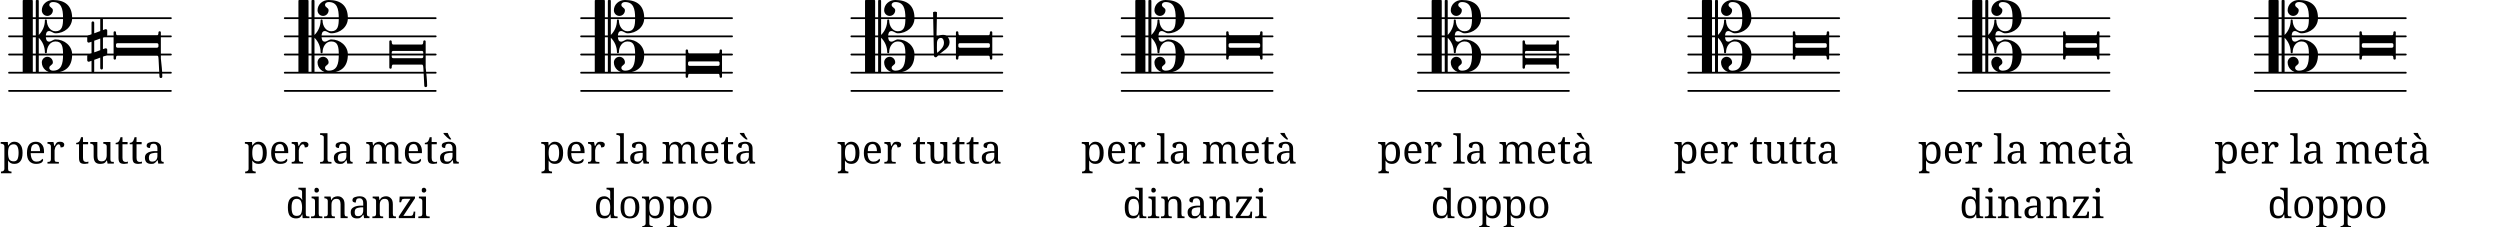
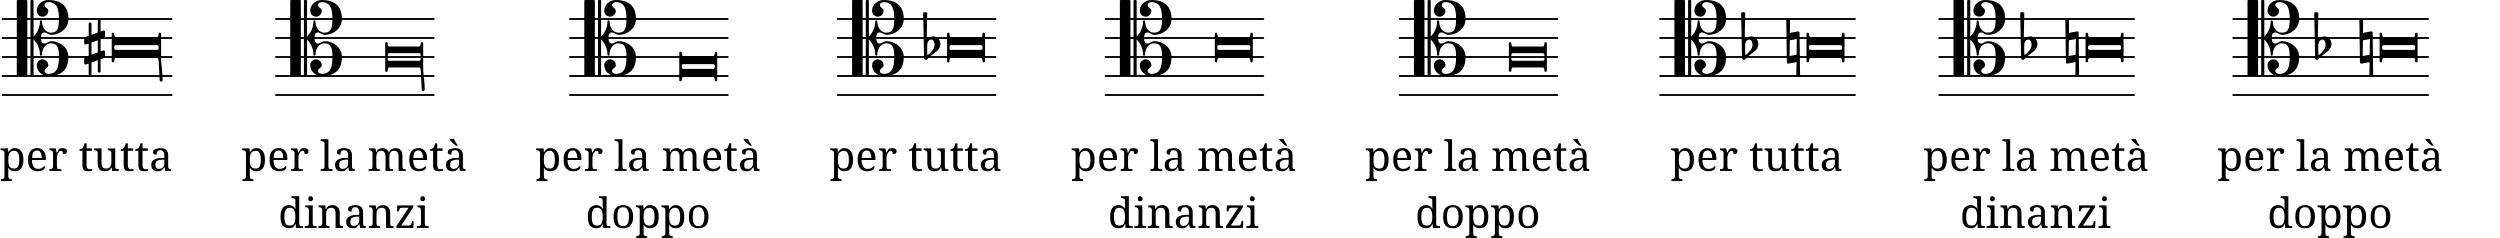
- <svg xmlns="http://www.w3.org/2000/svg" xmlns:xlink="http://www.w3.org/1999/xlink" version="1.2" width="241.64mm" height="21.89mm" viewBox="0 -0 137.508 12.458">
+ <svg xmlns="http://www.w3.org/2000/svg" xmlns:xlink="http://www.w3.org/1999/xlink" version="1.2" width="231.31mm" height="22.02mm" viewBox="0 -0 131.628 12.528">
  <style type="text/css">

tspan { white-space: pre; }

</style>
-   <g transform="translate(0.4416, 5)">
-     <line stroke-linejoin="round" stroke-linecap="round" stroke-width="0.1" stroke="currentColor" x1="0.05" y1="0" x2="8.95" y2="0" />
-   </g>
-   <g transform="translate(0.4416, 4)">
-     <line stroke-linejoin="round" stroke-linecap="round" stroke-width="0.1" stroke="currentColor" x1="0.05" y1="0" x2="8.95" y2="0" />
-   </g>
-   <g transform="translate(0.4416, 3)">
-     <line stroke-linejoin="round" stroke-linecap="round" stroke-width="0.1" stroke="currentColor" x1="0.05" y1="0" x2="8.95" y2="0" />
-   </g>
-   <g transform="translate(0.4416, 2)">
-     <line stroke-linejoin="round" stroke-linecap="round" stroke-width="0.1" stroke="currentColor" x1="0.05" y1="0" x2="8.95" y2="0" />
-   </g>
-   <g transform="translate(0.4416, 1)">
-     <line stroke-linejoin="round" stroke-linecap="round" stroke-width="0.1" stroke="currentColor" x1="0.05" y1="0" x2="8.95" y2="0" />
-   </g>
-   <g transform="translate(4.7916, 2.5)">
+   <g transform="translate(0.0831, 5)">
+     <line stroke-linejoin="round" stroke-linecap="round" stroke-width="0.1" stroke="currentColor" x1="0.05" y1="0" x2="8.95" y2="0" />
+   </g>
+   <g transform="translate(0.0831, 4)">
+     <line stroke-linejoin="round" stroke-linecap="round" stroke-width="0.1" stroke="currentColor" x1="0.05" y1="0" x2="8.95" y2="0" />
+   </g>
+   <g transform="translate(0.0831, 3)">
+     <line stroke-linejoin="round" stroke-linecap="round" stroke-width="0.1" stroke="currentColor" x1="0.05" y1="0" x2="8.95" y2="0" />
+   </g>
+   <g transform="translate(0.0831, 2)">
+     <line stroke-linejoin="round" stroke-linecap="round" stroke-width="0.1" stroke="currentColor" x1="0.05" y1="0" x2="8.95" y2="0" />
+   </g>
+   <g transform="translate(0.0831, 1)">
+     <line stroke-linejoin="round" stroke-linecap="round" stroke-width="0.1" stroke="currentColor" x1="0.05" y1="0" x2="8.95" y2="0" />
+   </g>
+   <g transform="translate(4.4331, 2.5)">
    <path transform="scale(0.004, -0.004)" d="M216 -312c0 -10 -8 -19 -18 -19s-19 9 -19 19v145l-83 -31v-158c0 -10 -9 -19 -19 -19s-18 9 -18 19v145l-32 -12c-2 -1 -5 -1 -7 -1c-11 0 -20 9 -20 20v60c0 8 5 16 13 19l46 16v160l-32 -11c-2 -1 -5 -1 -7 -1c-11 0 -20 9 -20 20v60c0 8 5 15 13 18l46 17v158 c0 10 8 19 18 19s19 -9 19 -19v-145l83 31v158c0 10 9 19 19 19s18 -9 18 -19v-145l32 12c2 1 5 1 7 1c11 0 20 -9 20 -20v-60c0 -8 -5 -16 -13 -19l-46 -16v-160l32 11c2 1 5 1 7 1c11 0 20 -9 20 -20v-60c0 -8 -5 -15 -13 -18l-46 -17v-158zM96 65v-160l83 30v160z" fill="currentColor" />
  </g>
  <a style="color:inherit;" xlink:href="textedit:///home/johannes/common-lisp/setzkasten/lilypond-export/b1-c12-m1-e.ly:36:16:17">
</a>
-   <g transform="translate(1.2416, 2)">
+   <g transform="translate(0.8831, 2)">
    <path transform="scale(0.004, -0.004)" d="M318 0c0 -33 7 -73 45 -73c29 0 57 31 88 31c123 0 229 -89 229 -208c0 -169 -93 -250 -265 -250c-83 0 -152 61 -152 142c0 42 34 77 76 77s76 -35 76 -77c0 -39 -49 -37 -49 -76c0 -23 24 -38 49 -38c116 0 140 90 140 222c0 106 -12 180 -104 180 c-72 0 -119 -71 -119 -149c0 -9 -7 -14 -14 -14s-13 5 -13 14c0 76 -31 147 -84 200v-471c0 -6 -4 -10 -10 -10h-21c-6 0 -10 4 -10 10v980c0 6 4 10 10 10h21c6 0 10 -4 10 -10v-471c53 53 84 124 84 200c0 9 6 14 13 14s14 -5 14 -14c0 -78 47 -149 119 -149 c92 0 104 74 104 180c0 132 -24 222 -140 222c-25 0 -49 -15 -49 -38c0 -39 49 -37 49 -76c0 -42 -34 -77 -76 -77s-76 35 -76 77c0 81 69 142 152 142c172 0 265 -81 265 -250c0 -119 -106 -208 -229 -208c-31 0 -59 31 -88 31c-38 0 -45 -40 -45 -73zM129 -500h-119 c-6 0 -10 4 -10 10v980c0 6 4 10 10 10h119c6 0 10 -4 10 -10v-980c0 -6 -4 -10 -10 -10z" fill="currentColor" />
  </g>
  <a style="color:inherit;" xlink:href="textedit:///home/johannes/common-lisp/setzkasten/lilypond-export/b1-c12-m1-e.ly:38:43:44">
-     <g transform="translate(6.2416, 2.5)">
+     <g transform="translate(5.8831, 2.5)">
      <path transform="scale(0.004, -0.004)" d="M53 -31h544c11 0 20 9 20 20v22c0 11 -9 20 -20 20h-544c-11 0 -20 -9 -20 -20v-22c0 -11 9 -20 20 -20zM597 -138h-544c-17 0 -20 -21 -20 -41c0 -11 -9 -16 -17 -16s-16 5 -16 16v358c0 11 8 16 16 16s17 -5 17 -16c0 -20 3 -41 20 -41h544c17 0 20 21 20 41 c0 11 9 16 17 16s16 -5 16 -16v-358c8 -83 20 -167 20 -250c0 -13 -10 -19 -20 -19c-9 0 -18 6 -19 18l-13 250l-1 1c0 20 -3 41 -20 41z" fill="currentColor" />
    </g>
  </a>
  <g transform="translate(0, 9)">
    <text font-family="serif" font-size="2.2" text-anchor="start" fill="currentColor">
      <tspan>per tutta</tspan>
    </text>
  </g>
-   <g transform="translate(15.6089, 5)">
-     <line stroke-linejoin="round" stroke-linecap="round" stroke-width="0.1" stroke="currentColor" x1="0.05" y1="0" x2="8.35" y2="0" />
-   </g>
-   <g transform="translate(15.6089, 4)">
-     <line stroke-linejoin="round" stroke-linecap="round" stroke-width="0.1" stroke="currentColor" x1="0.05" y1="0" x2="8.35" y2="0" />
-   </g>
-   <g transform="translate(15.6089, 3)">
-     <line stroke-linejoin="round" stroke-linecap="round" stroke-width="0.1" stroke="currentColor" x1="0.05" y1="0" x2="8.35" y2="0" />
-   </g>
-   <g transform="translate(15.6089, 2)">
-     <line stroke-linejoin="round" stroke-linecap="round" stroke-width="0.1" stroke="currentColor" x1="0.05" y1="0" x2="8.35" y2="0" />
-   </g>
-   <g transform="translate(15.6089, 1)">
+   <g transform="translate(14.4822, 5)">
+     <line stroke-linejoin="round" stroke-linecap="round" stroke-width="0.1" stroke="currentColor" x1="0.05" y1="0" x2="8.35" y2="0" />
+   </g>
+   <g transform="translate(14.4822, 4)">
+     <line stroke-linejoin="round" stroke-linecap="round" stroke-width="0.1" stroke="currentColor" x1="0.05" y1="0" x2="8.35" y2="0" />
+   </g>
+   <g transform="translate(14.4822, 3)">
+     <line stroke-linejoin="round" stroke-linecap="round" stroke-width="0.1" stroke="currentColor" x1="0.05" y1="0" x2="8.35" y2="0" />
+   </g>
+   <g transform="translate(14.4822, 2)">
+     <line stroke-linejoin="round" stroke-linecap="round" stroke-width="0.1" stroke="currentColor" x1="0.05" y1="0" x2="8.35" y2="0" />
+   </g>
+   <g transform="translate(14.4822, 1)">
    <line stroke-linejoin="round" stroke-linecap="round" stroke-width="0.1" stroke="currentColor" x1="0.05" y1="0" x2="8.35" y2="0" />
  </g>
  <a style="color:inherit;" xlink:href="textedit:///home/johannes/common-lisp/setzkasten/lilypond-export/b1-c12-m1-e.ly:68:16:17">
</a>
-   <g transform="translate(16.4089, 2)">
+   <g transform="translate(15.2822, 2)">
    <path transform="scale(0.004, -0.004)" d="M318 0c0 -33 7 -73 45 -73c29 0 57 31 88 31c123 0 229 -89 229 -208c0 -169 -93 -250 -265 -250c-83 0 -152 61 -152 142c0 42 34 77 76 77s76 -35 76 -77c0 -39 -49 -37 -49 -76c0 -23 24 -38 49 -38c116 0 140 90 140 222c0 106 -12 180 -104 180 c-72 0 -119 -71 -119 -149c0 -9 -7 -14 -14 -14s-13 5 -13 14c0 76 -31 147 -84 200v-471c0 -6 -4 -10 -10 -10h-21c-6 0 -10 4 -10 10v980c0 6 4 10 10 10h21c6 0 10 -4 10 -10v-471c53 53 84 124 84 200c0 9 6 14 13 14s14 -5 14 -14c0 -78 47 -149 119 -149 c92 0 104 74 104 180c0 132 -24 222 -140 222c-25 0 -49 -15 -49 -38c0 -39 49 -37 49 -76c0 -42 -34 -77 -76 -77s-76 35 -76 77c0 81 69 142 152 142c172 0 265 -81 265 -250c0 -119 -106 -208 -229 -208c-31 0 -59 31 -88 31c-38 0 -45 -40 -45 -73zM129 -500h-119 c-6 0 -10 4 -10 10v980c0 6 4 10 10 10h119c6 0 10 -4 10 -10v-980c0 -6 -4 -10 -10 -10z" fill="currentColor" />
  </g>
  <a style="color:inherit;" xlink:href="textedit:///home/johannes/common-lisp/setzkasten/lilypond-export/b1-c12-m1-e.ly:70:43:44">
-     <g transform="translate(21.4089, 3)">
+     <g transform="translate(20.2822, 3)">
      <path transform="scale(0.004, -0.004)" d="M53 -50h394c11 0 20 9 20 20v60c0 11 -9 20 -20 20h-394c-11 0 -20 -9 -20 -20v-60c0 -11 9 -20 20 -20zM447 -138h-394c-17 0 -20 -21 -20 -41c0 -11 -9 -16 -17 -16s-16 5 -16 16v358c0 11 8 16 16 16s17 -5 17 -16c0 -20 3 -41 20 -41h394c17 0 20 21 20 41 c0 11 9 16 17 16s16 -5 16 -16v-179v-179c8 -83 20 -167 20 -250c0 -13 -10 -19 -20 -19c-9 0 -18 6 -19 18l-13 250l-1 1c0 20 -3 41 -20 41z" fill="currentColor" />
    </g>
  </a>
-   <g transform="translate(13.4333, 9)">
-     <text font-family="serif" font-size="2.2" text-anchor="start" fill="currentColor">
-       <tspan>per la metà</tspan>
-     </text>
-   </g>
-   <g transform="translate(15.7038, 12)">
+   <g transform="translate(12.7163, 9)">
+     <text font-family="serif" font-size="2.2" text-anchor="start" fill="currentColor">
+       <tspan>per la metà</tspan>
+     </text>
+   </g>
+   <g transform="translate(14.6454, 12)">
    <text font-family="serif" font-size="2.2" text-anchor="start" fill="currentColor">
      <tspan>dinanzi</tspan>
    </text>
  </g>
-   <g transform="translate(31.9102, 5)">
-     <line stroke-linejoin="round" stroke-linecap="round" stroke-width="0.1" stroke="currentColor" x1="0.05" y1="0" x2="8.35" y2="0" />
-   </g>
-   <g transform="translate(31.9102, 4)">
-     <line stroke-linejoin="round" stroke-linecap="round" stroke-width="0.1" stroke="currentColor" x1="0.05" y1="0" x2="8.35" y2="0" />
-   </g>
-   <g transform="translate(31.9102, 3)">
-     <line stroke-linejoin="round" stroke-linecap="round" stroke-width="0.1" stroke="currentColor" x1="0.05" y1="0" x2="8.35" y2="0" />
-   </g>
-   <g transform="translate(31.9102, 2)">
-     <line stroke-linejoin="round" stroke-linecap="round" stroke-width="0.1" stroke="currentColor" x1="0.05" y1="0" x2="8.35" y2="0" />
-   </g>
-   <g transform="translate(31.9102, 1)">
+   <g transform="translate(29.9641, 5)">
+     <line stroke-linejoin="round" stroke-linecap="round" stroke-width="0.1" stroke="currentColor" x1="0.05" y1="0" x2="8.35" y2="0" />
+   </g>
+   <g transform="translate(29.9641, 4)">
+     <line stroke-linejoin="round" stroke-linecap="round" stroke-width="0.1" stroke="currentColor" x1="0.05" y1="0" x2="8.35" y2="0" />
+   </g>
+   <g transform="translate(29.9641, 3)">
+     <line stroke-linejoin="round" stroke-linecap="round" stroke-width="0.1" stroke="currentColor" x1="0.05" y1="0" x2="8.35" y2="0" />
+   </g>
+   <g transform="translate(29.9641, 2)">
+     <line stroke-linejoin="round" stroke-linecap="round" stroke-width="0.1" stroke="currentColor" x1="0.05" y1="0" x2="8.35" y2="0" />
+   </g>
+   <g transform="translate(29.9641, 1)">
    <line stroke-linejoin="round" stroke-linecap="round" stroke-width="0.1" stroke="currentColor" x1="0.05" y1="0" x2="8.35" y2="0" />
  </g>
  <a style="color:inherit;" xlink:href="textedit:///home/johannes/common-lisp/setzkasten/lilypond-export/b1-c12-m1-e.ly:103:16:17">
</a>
-   <g transform="translate(32.7102, 2)">
+   <g transform="translate(30.7641, 2)">
    <path transform="scale(0.004, -0.004)" d="M318 0c0 -33 7 -73 45 -73c29 0 57 31 88 31c123 0 229 -89 229 -208c0 -169 -93 -250 -265 -250c-83 0 -152 61 -152 142c0 42 34 77 76 77s76 -35 76 -77c0 -39 -49 -37 -49 -76c0 -23 24 -38 49 -38c116 0 140 90 140 222c0 106 -12 180 -104 180 c-72 0 -119 -71 -119 -149c0 -9 -7 -14 -14 -14s-13 5 -13 14c0 76 -31 147 -84 200v-471c0 -6 -4 -10 -10 -10h-21c-6 0 -10 4 -10 10v980c0 6 4 10 10 10h21c6 0 10 -4 10 -10v-471c53 53 84 124 84 200c0 9 6 14 13 14s14 -5 14 -14c0 -78 47 -149 119 -149 c92 0 104 74 104 180c0 132 -24 222 -140 222c-25 0 -49 -15 -49 -38c0 -39 49 -37 49 -76c0 -42 -34 -77 -76 -77s-76 35 -76 77c0 81 69 142 152 142c172 0 265 -81 265 -250c0 -119 -106 -208 -229 -208c-31 0 -59 31 -88 31c-38 0 -45 -40 -45 -73zM129 -500h-119 c-6 0 -10 4 -10 10v980c0 6 4 10 10 10h119c6 0 10 -4 10 -10v-980c0 -6 -4 -10 -10 -10z" fill="currentColor" />
  </g>
  <a style="color:inherit;" xlink:href="textedit:///home/johannes/common-lisp/setzkasten/lilypond-export/b1-c12-m1-e.ly:105:43:44">
-     <g transform="translate(37.7102, 3.5)">
-       <path transform="scale(0.004, -0.004)" d="M53 -31h394c11 0 20 9 20 20v22c0 11 -9 20 -20 20h-394c-11 0 -20 -9 -20 -20v-22c0 -11 9 -20 20 -20zM447 -138h-394c-17 0 -20 -21 -20 -41c0 -11 -9 -16 -17 -16s-16 5 -16 16v358c0 11 8 16 16 16s17 -5 17 -16c0 -20 3 -41 20 -41h394c17 0 20 21 20 41 c0 11 9 16 17 16s16 -5 16 -16v-358c0 -11 -8 -16 -16 -16s-17 5 -17 16c0 20 -3 41 -20 41z" fill="currentColor" />
-     </g>
-   </a>
-   <g transform="translate(29.7346, 9)">
-     <text font-family="serif" font-size="2.2" text-anchor="start" fill="currentColor">
-       <tspan>per la metà</tspan>
-     </text>
-   </g>
-   <g transform="translate(32.6538, 12)">
+     <g transform="translate(35.7641, 3.5)">
+       <path transform="scale(0.004, -0.004)" d="M53 -31h394c11 0 20 9 20 20v22c0 11 -9 20 -20 20h-394c-11 0 -20 -9 -20 -20v-22c0 -11 9 -20 20 -20zM447 -138h-394c-17 0 -20 -21 -20 -41c0 -11 -9 -16 -17 -16s-16 5 -16 16v358c0 11 8 16 16 16s17 -5 17 -16c0 -20 3 -41 20 -41h394c17 0 20 21 20 41 c0 11 9 16 17 16s16 -5 16 -16v-358c0 -11 -8 -16 -16 -16s-17 5 -17 16c0 20 -3 41 -20 41z" fill="currentColor" />
+     </g>
+   </a>
+   <g transform="translate(28.1981, 9)">
+     <text font-family="serif" font-size="2.2" text-anchor="start" fill="currentColor">
+       <tspan>per la metà</tspan>
+     </text>
+   </g>
+   <g transform="translate(30.8272, 12)">
    <text font-family="serif" font-size="2.2" text-anchor="start" fill="currentColor">
      <tspan>doppo</tspan>
    </text>
  </g>
-   <g transform="translate(46.7775, 5)">
-     <line stroke-linejoin="round" stroke-linecap="round" stroke-width="0.1" stroke="currentColor" x1="0.05" y1="0" x2="8.35" y2="0" />
-   </g>
-   <g transform="translate(46.7775, 4)">
-     <line stroke-linejoin="round" stroke-linecap="round" stroke-width="0.1" stroke="currentColor" x1="0.05" y1="0" x2="8.35" y2="0" />
-   </g>
-   <g transform="translate(46.7775, 3)">
-     <line stroke-linejoin="round" stroke-linecap="round" stroke-width="0.1" stroke="currentColor" x1="0.05" y1="0" x2="8.35" y2="0" />
-   </g>
-   <g transform="translate(46.7775, 2)">
-     <line stroke-linejoin="round" stroke-linecap="round" stroke-width="0.1" stroke="currentColor" x1="0.05" y1="0" x2="8.35" y2="0" />
-   </g>
-   <g transform="translate(46.7775, 1)">
-     <line stroke-linejoin="round" stroke-linecap="round" stroke-width="0.1" stroke="currentColor" x1="0.05" y1="0" x2="8.35" y2="0" />
-   </g>
-   <g transform="translate(51.4275, 2.5)">
+   <g transform="translate(44.0631, 5)">
+     <line stroke-linejoin="round" stroke-linecap="round" stroke-width="0.1" stroke="currentColor" x1="0.05" y1="0" x2="8.35" y2="0" />
+   </g>
+   <g transform="translate(44.0631, 4)">
+     <line stroke-linejoin="round" stroke-linecap="round" stroke-width="0.1" stroke="currentColor" x1="0.05" y1="0" x2="8.35" y2="0" />
+   </g>
+   <g transform="translate(44.0631, 3)">
+     <line stroke-linejoin="round" stroke-linecap="round" stroke-width="0.1" stroke="currentColor" x1="0.05" y1="0" x2="8.35" y2="0" />
+   </g>
+   <g transform="translate(44.0631, 2)">
+     <line stroke-linejoin="round" stroke-linecap="round" stroke-width="0.1" stroke="currentColor" x1="0.05" y1="0" x2="8.35" y2="0" />
+   </g>
+   <g transform="translate(44.0631, 1)">
+     <line stroke-linejoin="round" stroke-linecap="round" stroke-width="0.1" stroke="currentColor" x1="0.05" y1="0" x2="8.35" y2="0" />
+   </g>
+   <g transform="translate(48.7131, 2.5)">
    <path transform="scale(0.004, -0.004)" d="M27 41l-1 -66v-11c0 -22 1 -44 4 -66c45 38 93 80 93 139c0 33 -14 67 -43 67c-31 0 -52 -30 -53 -63zM-15 -138l-12 595c8 5 18 8 27 8s19 -3 27 -8l-7 -345c25 21 58 34 91 34c52 0 89 -48 89 -102c0 -80 -86 -117 -147 -169c-15 -13 -24 -38 -45 -38 c-13 0 -23 11 -23 25z" fill="currentColor" />
  </g>
  <a style="color:inherit;" xlink:href="textedit:///home/johannes/common-lisp/setzkasten/lilypond-export/b1-c12-m1-e.ly:138:16:17">
</a>
-   <g transform="translate(47.5775, 2)">
+   <g transform="translate(44.8631, 2)">
    <path transform="scale(0.004, -0.004)" d="M318 0c0 -33 7 -73 45 -73c29 0 57 31 88 31c123 0 229 -89 229 -208c0 -169 -93 -250 -265 -250c-83 0 -152 61 -152 142c0 42 34 77 76 77s76 -35 76 -77c0 -39 -49 -37 -49 -76c0 -23 24 -38 49 -38c116 0 140 90 140 222c0 106 -12 180 -104 180 c-72 0 -119 -71 -119 -149c0 -9 -7 -14 -14 -14s-13 5 -13 14c0 76 -31 147 -84 200v-471c0 -6 -4 -10 -10 -10h-21c-6 0 -10 4 -10 10v980c0 6 4 10 10 10h21c6 0 10 -4 10 -10v-471c53 53 84 124 84 200c0 9 6 14 13 14s14 -5 14 -14c0 -78 47 -149 119 -149 c92 0 104 74 104 180c0 132 -24 222 -140 222c-25 0 -49 -15 -49 -38c0 -39 49 -37 49 -76c0 -42 -34 -77 -76 -77s-76 35 -76 77c0 81 69 142 152 142c172 0 265 -81 265 -250c0 -119 -106 -208 -229 -208c-31 0 -59 31 -88 31c-38 0 -45 -40 -45 -73zM129 -500h-119 c-6 0 -10 4 -10 10v980c0 6 4 10 10 10h119c6 0 10 -4 10 -10v-980c0 -6 -4 -10 -10 -10z" fill="currentColor" />
  </g>
  <a style="color:inherit;" xlink:href="textedit:///home/johannes/common-lisp/setzkasten/lilypond-export/b1-c12-m1-e.ly:140:43:44">
-     <g transform="translate(52.5775, 2.5)">
-       <path transform="scale(0.004, -0.004)" d="M53 -31h394c11 0 20 9 20 20v22c0 11 -9 20 -20 20h-394c-11 0 -20 -9 -20 -20v-22c0 -11 9 -20 20 -20zM447 -138h-394c-17 0 -20 -21 -20 -41c0 -11 -9 -16 -17 -16s-16 5 -16 16v358c0 11 8 16 16 16s17 -5 17 -16c0 -20 3 -41 20 -41h394c17 0 20 21 20 41 c0 11 9 16 17 16s16 -5 16 -16v-358c0 -11 -8 -16 -16 -16s-17 5 -17 16c0 20 -3 41 -20 41z" fill="currentColor" />
-     </g>
-   </a>
-   <g transform="translate(46.0359, 9)">
+     <g transform="translate(49.8631, 2.5)">
+       <path transform="scale(0.004, -0.004)" d="M53 -31h394c11 0 20 9 20 20v22c0 11 -9 20 -20 20h-394c-11 0 -20 -9 -20 -20v-22c0 -11 9 -20 20 -20zM447 -138h-394c-17 0 -20 -21 -20 -41c0 -11 -9 -16 -17 -16s-16 5 -16 16v358c0 11 8 16 16 16s17 -5 17 -16c0 -20 3 -41 20 -41h394c17 0 20 21 20 41 c0 11 9 16 17 16s16 -5 16 -16v-358c0 -11 -8 -16 -16 -16s-17 5 -17 16c0 20 -3 41 -20 41z" fill="currentColor" />
+     </g>
+   </a>
+   <g transform="translate(43.68, 9)">
    <text font-family="serif" font-size="2.2" text-anchor="start" fill="currentColor">
      <tspan>per tutta</tspan>
    </text>
  </g>
-   <g transform="translate(61.6448, 5)">
-     <line stroke-linejoin="round" stroke-linecap="round" stroke-width="0.1" stroke="currentColor" x1="0.05" y1="0" x2="8.35" y2="0" />
-   </g>
-   <g transform="translate(61.6448, 4)">
-     <line stroke-linejoin="round" stroke-linecap="round" stroke-width="0.1" stroke="currentColor" x1="0.05" y1="0" x2="8.35" y2="0" />
-   </g>
-   <g transform="translate(61.6448, 3)">
-     <line stroke-linejoin="round" stroke-linecap="round" stroke-width="0.1" stroke="currentColor" x1="0.05" y1="0" x2="8.35" y2="0" />
-   </g>
-   <g transform="translate(61.6448, 2)">
-     <line stroke-linejoin="round" stroke-linecap="round" stroke-width="0.1" stroke="currentColor" x1="0.05" y1="0" x2="8.35" y2="0" />
-   </g>
-   <g transform="translate(61.6448, 1)">
+   <g transform="translate(58.1622, 5)">
+     <line stroke-linejoin="round" stroke-linecap="round" stroke-width="0.1" stroke="currentColor" x1="0.05" y1="0" x2="8.35" y2="0" />
+   </g>
+   <g transform="translate(58.1622, 4)">
+     <line stroke-linejoin="round" stroke-linecap="round" stroke-width="0.1" stroke="currentColor" x1="0.05" y1="0" x2="8.35" y2="0" />
+   </g>
+   <g transform="translate(58.1622, 3)">
+     <line stroke-linejoin="round" stroke-linecap="round" stroke-width="0.1" stroke="currentColor" x1="0.05" y1="0" x2="8.35" y2="0" />
+   </g>
+   <g transform="translate(58.1622, 2)">
+     <line stroke-linejoin="round" stroke-linecap="round" stroke-width="0.1" stroke="currentColor" x1="0.05" y1="0" x2="8.35" y2="0" />
+   </g>
+   <g transform="translate(58.1622, 1)">
    <line stroke-linejoin="round" stroke-linecap="round" stroke-width="0.1" stroke="currentColor" x1="0.05" y1="0" x2="8.35" y2="0" />
  </g>
  <a style="color:inherit;" xlink:href="textedit:///home/johannes/common-lisp/setzkasten/lilypond-export/b1-c12-m1-e.ly:170:16:17">
</a>
-   <g transform="translate(62.4448, 2)">
+   <g transform="translate(58.9622, 2)">
    <path transform="scale(0.004, -0.004)" d="M318 0c0 -33 7 -73 45 -73c29 0 57 31 88 31c123 0 229 -89 229 -208c0 -169 -93 -250 -265 -250c-83 0 -152 61 -152 142c0 42 34 77 76 77s76 -35 76 -77c0 -39 -49 -37 -49 -76c0 -23 24 -38 49 -38c116 0 140 90 140 222c0 106 -12 180 -104 180 c-72 0 -119 -71 -119 -149c0 -9 -7 -14 -14 -14s-13 5 -13 14c0 76 -31 147 -84 200v-471c0 -6 -4 -10 -10 -10h-21c-6 0 -10 4 -10 10v980c0 6 4 10 10 10h21c6 0 10 -4 10 -10v-471c53 53 84 124 84 200c0 9 6 14 13 14s14 -5 14 -14c0 -78 47 -149 119 -149 c92 0 104 74 104 180c0 132 -24 222 -140 222c-25 0 -49 -15 -49 -38c0 -39 49 -37 49 -76c0 -42 -34 -77 -76 -77s-76 35 -76 77c0 81 69 142 152 142c172 0 265 -81 265 -250c0 -119 -106 -208 -229 -208c-31 0 -59 31 -88 31c-38 0 -45 -40 -45 -73zM129 -500h-119 c-6 0 -10 4 -10 10v980c0 6 4 10 10 10h119c6 0 10 -4 10 -10v-980c0 -6 -4 -10 -10 -10z" fill="currentColor" />
  </g>
  <a style="color:inherit;" xlink:href="textedit:///home/johannes/common-lisp/setzkasten/lilypond-export/b1-c12-m1-e.ly:172:43:44">
-     <g transform="translate(67.4448, 2.5)">
-       <path transform="scale(0.004, -0.004)" d="M53 -31h394c11 0 20 9 20 20v22c0 11 -9 20 -20 20h-394c-11 0 -20 -9 -20 -20v-22c0 -11 9 -20 20 -20zM447 -138h-394c-17 0 -20 -21 -20 -41c0 -11 -9 -16 -17 -16s-16 5 -16 16v358c0 11 8 16 16 16s17 -5 17 -16c0 -20 3 -41 20 -41h394c17 0 20 21 20 41 c0 11 9 16 17 16s16 -5 16 -16v-358c0 -11 -8 -16 -16 -16s-17 5 -17 16c0 20 -3 41 -20 41z" fill="currentColor" />
-     </g>
-   </a>
-   <g transform="translate(59.4692, 9)">
-     <text font-family="serif" font-size="2.2" text-anchor="start" fill="currentColor">
-       <tspan>per la metà</tspan>
-     </text>
-   </g>
-   <g transform="translate(61.7397, 12)">
+     <g transform="translate(63.9622, 2.5)">
+       <path transform="scale(0.004, -0.004)" d="M53 -31h394c11 0 20 9 20 20v22c0 11 -9 20 -20 20h-394c-11 0 -20 -9 -20 -20v-22c0 -11 9 -20 20 -20zM447 -138h-394c-17 0 -20 -21 -20 -41c0 -11 -9 -16 -17 -16s-16 5 -16 16v358c0 11 8 16 16 16s17 -5 17 -16c0 -20 3 -41 20 -41h394c17 0 20 21 20 41 c0 11 9 16 17 16s16 -5 16 -16v-358c0 -11 -8 -16 -16 -16s-17 5 -17 16c0 20 -3 41 -20 41z" fill="currentColor" />
+     </g>
+   </a>
+   <g transform="translate(56.3963, 9)">
+     <text font-family="serif" font-size="2.2" text-anchor="start" fill="currentColor">
+       <tspan>per la metà</tspan>
+     </text>
+   </g>
+   <g transform="translate(58.3254, 12)">
    <text font-family="serif" font-size="2.2" text-anchor="start" fill="currentColor">
      <tspan>dinanzi</tspan>
    </text>
  </g>
-   <g transform="translate(77.9461, 5)">
-     <line stroke-linejoin="round" stroke-linecap="round" stroke-width="0.1" stroke="currentColor" x1="0.05" y1="0" x2="8.35" y2="0" />
-   </g>
-   <g transform="translate(77.9461, 4)">
-     <line stroke-linejoin="round" stroke-linecap="round" stroke-width="0.1" stroke="currentColor" x1="0.05" y1="0" x2="8.35" y2="0" />
-   </g>
-   <g transform="translate(77.9461, 3)">
-     <line stroke-linejoin="round" stroke-linecap="round" stroke-width="0.1" stroke="currentColor" x1="0.05" y1="0" x2="8.35" y2="0" />
-   </g>
-   <g transform="translate(77.9461, 2)">
-     <line stroke-linejoin="round" stroke-linecap="round" stroke-width="0.1" stroke="currentColor" x1="0.05" y1="0" x2="8.35" y2="0" />
-   </g>
-   <g transform="translate(77.9461, 1)">
+   <g transform="translate(73.6441, 5)">
+     <line stroke-linejoin="round" stroke-linecap="round" stroke-width="0.1" stroke="currentColor" x1="0.05" y1="0" x2="8.35" y2="0" />
+   </g>
+   <g transform="translate(73.6441, 4)">
+     <line stroke-linejoin="round" stroke-linecap="round" stroke-width="0.1" stroke="currentColor" x1="0.05" y1="0" x2="8.35" y2="0" />
+   </g>
+   <g transform="translate(73.6441, 3)">
+     <line stroke-linejoin="round" stroke-linecap="round" stroke-width="0.1" stroke="currentColor" x1="0.05" y1="0" x2="8.35" y2="0" />
+   </g>
+   <g transform="translate(73.6441, 2)">
+     <line stroke-linejoin="round" stroke-linecap="round" stroke-width="0.1" stroke="currentColor" x1="0.05" y1="0" x2="8.35" y2="0" />
+   </g>
+   <g transform="translate(73.6441, 1)">
    <line stroke-linejoin="round" stroke-linecap="round" stroke-width="0.1" stroke="currentColor" x1="0.05" y1="0" x2="8.35" y2="0" />
  </g>
  <a style="color:inherit;" xlink:href="textedit:///home/johannes/common-lisp/setzkasten/lilypond-export/b1-c12-m1-e.ly:205:16:17">
</a>
-   <g transform="translate(78.7461, 2)">
+   <g transform="translate(74.4441, 2)">
    <path transform="scale(0.004, -0.004)" d="M318 0c0 -33 7 -73 45 -73c29 0 57 31 88 31c123 0 229 -89 229 -208c0 -169 -93 -250 -265 -250c-83 0 -152 61 -152 142c0 42 34 77 76 77s76 -35 76 -77c0 -39 -49 -37 -49 -76c0 -23 24 -38 49 -38c116 0 140 90 140 222c0 106 -12 180 -104 180 c-72 0 -119 -71 -119 -149c0 -9 -7 -14 -14 -14s-13 5 -13 14c0 76 -31 147 -84 200v-471c0 -6 -4 -10 -10 -10h-21c-6 0 -10 4 -10 10v980c0 6 4 10 10 10h21c6 0 10 -4 10 -10v-471c53 53 84 124 84 200c0 9 6 14 13 14s14 -5 14 -14c0 -78 47 -149 119 -149 c92 0 104 74 104 180c0 132 -24 222 -140 222c-25 0 -49 -15 -49 -38c0 -39 49 -37 49 -76c0 -42 -34 -77 -76 -77s-76 35 -76 77c0 81 69 142 152 142c172 0 265 -81 265 -250c0 -119 -106 -208 -229 -208c-31 0 -59 31 -88 31c-38 0 -45 -40 -45 -73zM129 -500h-119 c-6 0 -10 4 -10 10v980c0 6 4 10 10 10h119c6 0 10 -4 10 -10v-980c0 -6 -4 -10 -10 -10z" fill="currentColor" />
  </g>
  <a style="color:inherit;" xlink:href="textedit:///home/johannes/common-lisp/setzkasten/lilypond-export/b1-c12-m1-e.ly:207:43:44">
-     <g transform="translate(83.7461, 3)">
+     <g transform="translate(79.4441, 3)">
      <path transform="scale(0.004, -0.004)" d="M53 -50h394c11 0 20 9 20 20v60c0 11 -9 20 -20 20h-394c-11 0 -20 -9 -20 -20v-60c0 -11 9 -20 20 -20zM447 -138h-394c-17 0 -20 -21 -20 -41c0 -11 -9 -16 -17 -16s-16 5 -16 16v358c0 11 8 16 16 16s17 -5 17 -16c0 -20 3 -41 20 -41h394c17 0 20 21 20 41 c0 11 9 16 17 16s16 -5 16 -16v-358c0 -11 -8 -16 -16 -16s-17 5 -17 16c0 20 -3 41 -20 41z" fill="currentColor" />
    </g>
  </a>
-   <g transform="translate(75.7705, 9)">
-     <text font-family="serif" font-size="2.2" text-anchor="start" fill="currentColor">
-       <tspan>per la metà</tspan>
-     </text>
-   </g>
-   <g transform="translate(78.6897, 12)">
+   <g transform="translate(71.8781, 9)">
+     <text font-family="serif" font-size="2.2" text-anchor="start" fill="currentColor">
+       <tspan>per la metà</tspan>
+     </text>
+   </g>
+   <g transform="translate(74.5072, 12)">
    <text font-family="serif" font-size="2.2" text-anchor="start" fill="currentColor">
      <tspan>doppo</tspan>
    </text>
  </g>
-   <g transform="translate(92.8134, 5)">
-     <line stroke-linejoin="round" stroke-linecap="round" stroke-width="0.1" stroke="currentColor" x1="0.05" y1="0" x2="8.35" y2="0" />
-   </g>
-   <g transform="translate(92.8134, 4)">
-     <line stroke-linejoin="round" stroke-linecap="round" stroke-width="0.1" stroke="currentColor" x1="0.05" y1="0" x2="8.35" y2="0" />
-   </g>
-   <g transform="translate(92.8134, 3)">
-     <line stroke-linejoin="round" stroke-linecap="round" stroke-width="0.1" stroke="currentColor" x1="0.05" y1="0" x2="8.35" y2="0" />
-   </g>
-   <g transform="translate(92.8134, 2)">
-     <line stroke-linejoin="round" stroke-linecap="round" stroke-width="0.1" stroke="currentColor" x1="0.05" y1="0" x2="8.35" y2="0" />
-   </g>
-   <g transform="translate(92.8134, 1)">
-     <line stroke-linejoin="round" stroke-linecap="round" stroke-width="0.1" stroke="currentColor" x1="0.05" y1="0" x2="8.35" y2="0" />
+   <g transform="translate(87.36, 5)">
+     <line stroke-linejoin="round" stroke-linecap="round" stroke-width="0.1" stroke="currentColor" x1="0.05" y1="0" x2="10.304" y2="0" />
+   </g>
+   <g transform="translate(87.36, 4)">
+     <line stroke-linejoin="round" stroke-linecap="round" stroke-width="0.1" stroke="currentColor" x1="0.05" y1="0" x2="10.304" y2="0" />
+   </g>
+   <g transform="translate(87.36, 3)">
+     <line stroke-linejoin="round" stroke-linecap="round" stroke-width="0.1" stroke="currentColor" x1="0.05" y1="0" x2="10.304" y2="0" />
+   </g>
+   <g transform="translate(87.36, 2)">
+     <line stroke-linejoin="round" stroke-linecap="round" stroke-width="0.1" stroke="currentColor" x1="0.05" y1="0" x2="10.304" y2="0" />
+   </g>
+   <g transform="translate(87.36, 1)">
+     <line stroke-linejoin="round" stroke-linecap="round" stroke-width="0.1" stroke="currentColor" x1="0.05" y1="0" x2="10.304" y2="0" />
+   </g>
+   <g transform="translate(94.08, 2.5)">
+     <path transform="scale(0.004, -0.004)" d="M-8 375c8 4 17 7 26 7s16 -3 24 -7l-2 -183l106 20h3c10 0 18 -7 18 -17l7 -570c-8 -4 -16 -7 -25 -7s-17 3 -25 7l3 183l-106 -20h-3c-10 0 -18 7 -18 17zM131 112l-92 -17l-3 -207l92 17z" fill="currentColor" />
  </g>
  <a style="color:inherit;" xlink:href="textedit:///home/johannes/common-lisp/setzkasten/lilypond-export/b1-c12-m1-e.ly:240:16:17">
- </a>
-   <g transform="translate(93.6134, 2)">
-     <path transform="scale(0.004, -0.004)" d="M318 0c0 -33 7 -73 45 -73c29 0 57 31 88 31c123 0 229 -89 229 -208c0 -169 -93 -250 -265 -250c-83 0 -152 61 -152 142c0 42 34 77 76 77s76 -35 76 -77c0 -39 -49 -37 -49 -76c0 -23 24 -38 49 -38c116 0 140 90 140 222c0 106 -12 180 -104 180 c-72 0 -119 -71 -119 -149c0 -9 -7 -14 -14 -14s-13 5 -13 14c0 76 -31 147 -84 200v-471c0 -6 -4 -10 -10 -10h-21c-6 0 -10 4 -10 10v980c0 6 4 10 10 10h21c6 0 10 -4 10 -10v-471c53 53 84 124 84 200c0 9 6 14 13 14s14 -5 14 -14c0 -78 47 -149 119 -149 c92 0 104 74 104 180c0 132 -24 222 -140 222c-25 0 -49 -15 -49 -38c0 -39 49 -37 49 -76c0 -42 -34 -77 -76 -77s-76 35 -76 77c0 81 69 142 152 142c172 0 265 -81 265 -250c0 -119 -106 -208 -229 -208c-31 0 -59 31 -88 31c-38 0 -45 -40 -45 -73zM129 -500h-119 c-6 0 -10 4 -10 10v980c0 6 4 10 10 10h119c6 0 10 -4 10 -10v-980c0 -6 -4 -10 -10 -10z" fill="currentColor" />
-   </g>
-   <a style="color:inherit;" xlink:href="textedit:///home/johannes/common-lisp/setzkasten/lilypond-export/b1-c12-m1-e.ly:242:43:44">
-     <g transform="translate(98.6134, 2.5)">
-       <path transform="scale(0.004, -0.004)" d="M53 -31h394c11 0 20 9 20 20v22c0 11 -9 20 -20 20h-394c-11 0 -20 -9 -20 -20v-22c0 -11 9 -20 20 -20zM447 -138h-394c-17 0 -20 -21 -20 -41c0 -11 -9 -16 -17 -16s-16 5 -16 16v358c0 11 8 16 16 16s17 -5 17 -16c0 -20 3 -41 20 -41h394c17 0 20 21 20 41 c0 11 9 16 17 16s16 -5 16 -16v-358c0 -11 -8 -16 -16 -16s-17 5 -17 16c0 20 -3 41 -20 41z" fill="currentColor" />
-     </g>
-   </a>
-   <g transform="translate(92.0718, 9)">
+     <g transform="translate(91.78, 2.5)">
+       <path transform="scale(0.004, -0.004)" d="M27 41l-1 -66v-11c0 -22 1 -44 4 -66c45 38 93 80 93 139c0 33 -14 67 -43 67c-31 0 -52 -30 -53 -63zM-15 -138l-12 595c8 5 18 8 27 8s19 -3 27 -8l-7 -345c25 21 58 34 91 34c52 0 89 -48 89 -102c0 -80 -86 -117 -147 -169c-15 -13 -24 -38 -45 -38 c-13 0 -23 11 -23 25z" fill="currentColor" />
+     </g>
+   </a>
+   <g transform="translate(88.16, 2)">
+     <path transform="scale(0.004, -0.004)" d="M318 0c0 -33 7 -73 45 -73c29 0 57 31 88 31c123 0 229 -89 229 -208c0 -169 -93 -250 -265 -250c-83 0 -152 61 -152 142c0 42 34 77 76 77s76 -35 76 -77c0 -39 -49 -37 -49 -76c0 -23 24 -38 49 -38c116 0 140 90 140 222c0 106 -12 180 -104 180 c-72 0 -119 -71 -119 -149c0 -9 -7 -14 -14 -14s-13 5 -13 14c0 76 -31 147 -84 200v-471c0 -6 -4 -10 -10 -10h-21c-6 0 -10 4 -10 10v980c0 6 4 10 10 10h21c6 0 10 -4 10 -10v-471c53 53 84 124 84 200c0 9 6 14 13 14s14 -5 14 -14c0 -78 47 -149 119 -149 c92 0 104 74 104 180c0 132 -24 222 -140 222c-25 0 -49 -15 -49 -38c0 -39 49 -37 49 -76c0 -42 -34 -77 -76 -77s-76 35 -76 77c0 81 69 142 152 142c172 0 265 -81 265 -250c0 -119 -106 -208 -229 -208c-31 0 -59 31 -88 31c-38 0 -45 -40 -45 -73zM129 -500h-119 c-6 0 -10 4 -10 10v980c0 6 4 10 10 10h119c6 0 10 -4 10 -10v-980c0 -6 -4 -10 -10 -10z" fill="currentColor" />
+   </g>
+   <a style="color:inherit;" xlink:href="textedit:///home/johannes/common-lisp/setzkasten/lilypond-export/b1-c12-m1-e.ly:242:40:41">
+     <g transform="translate(95.1144, 2.5)">
+       <path transform="scale(0.004, -0.004)" d="M53 -31h394c11 0 20 9 20 20v22c0 11 -9 20 -20 20h-394c-11 0 -20 -9 -20 -20v-22c0 -11 9 -20 20 -20zM447 -138h-394c-17 0 -20 -21 -20 -41c0 -11 -9 -16 -17 -16s-16 5 -16 16v358c0 11 8 16 16 16s17 -5 17 -16c0 -20 3 -41 20 -41h394c17 0 20 21 20 41 c0 11 9 16 17 16s16 -5 16 -16v-358c0 -11 -8 -16 -16 -16s-17 5 -17 16c0 20 -3 41 -20 41z" fill="currentColor" />
+     </g>
+   </a>
+   <g transform="translate(87.9541, 9)">
    <text font-family="serif" font-size="2.2" text-anchor="start" fill="currentColor">
      <tspan>per tutta</tspan>
    </text>
  </g>
-   <g transform="translate(107.6807, 5)">
-     <line stroke-linejoin="round" stroke-linecap="round" stroke-width="0.1" stroke="currentColor" x1="0.05" y1="0" x2="8.35" y2="0" />
-   </g>
-   <g transform="translate(107.6807, 4)">
-     <line stroke-linejoin="round" stroke-linecap="round" stroke-width="0.1" stroke="currentColor" x1="0.05" y1="0" x2="8.35" y2="0" />
-   </g>
-   <g transform="translate(107.6807, 3)">
-     <line stroke-linejoin="round" stroke-linecap="round" stroke-width="0.1" stroke="currentColor" x1="0.05" y1="0" x2="8.35" y2="0" />
-   </g>
-   <g transform="translate(107.6807, 2)">
-     <line stroke-linejoin="round" stroke-linecap="round" stroke-width="0.1" stroke="currentColor" x1="0.05" y1="0" x2="8.35" y2="0" />
-   </g>
-   <g transform="translate(107.6807, 1)">
-     <line stroke-linejoin="round" stroke-linecap="round" stroke-width="0.1" stroke="currentColor" x1="0.05" y1="0" x2="8.35" y2="0" />
+   <g transform="translate(102.0531, 5)">
+     <line stroke-linejoin="round" stroke-linecap="round" stroke-width="0.1" stroke="currentColor" x1="0.05" y1="0" x2="10.304" y2="0" />
+   </g>
+   <g transform="translate(102.0531, 4)">
+     <line stroke-linejoin="round" stroke-linecap="round" stroke-width="0.1" stroke="currentColor" x1="0.05" y1="0" x2="10.304" y2="0" />
+   </g>
+   <g transform="translate(102.0531, 3)">
+     <line stroke-linejoin="round" stroke-linecap="round" stroke-width="0.1" stroke="currentColor" x1="0.05" y1="0" x2="10.304" y2="0" />
+   </g>
+   <g transform="translate(102.0531, 2)">
+     <line stroke-linejoin="round" stroke-linecap="round" stroke-width="0.1" stroke="currentColor" x1="0.05" y1="0" x2="10.304" y2="0" />
+   </g>
+   <g transform="translate(102.0531, 1)">
+     <line stroke-linejoin="round" stroke-linecap="round" stroke-width="0.1" stroke="currentColor" x1="0.05" y1="0" x2="10.304" y2="0" />
+   </g>
+   <g transform="translate(108.7731, 2.5)">
+     <path transform="scale(0.004, -0.004)" d="M-8 375c8 4 17 7 26 7s16 -3 24 -7l-2 -183l106 20h3c10 0 18 -7 18 -17l7 -570c-8 -4 -16 -7 -25 -7s-17 3 -25 7l3 183l-106 -20h-3c-10 0 -18 7 -18 17zM131 112l-92 -17l-3 -207l92 17z" fill="currentColor" />
  </g>
  <a style="color:inherit;" xlink:href="textedit:///home/johannes/common-lisp/setzkasten/lilypond-export/b1-c12-m1-e.ly:272:16:17">
- </a>
-   <g transform="translate(108.4807, 2)">
-     <path transform="scale(0.004, -0.004)" d="M318 0c0 -33 7 -73 45 -73c29 0 57 31 88 31c123 0 229 -89 229 -208c0 -169 -93 -250 -265 -250c-83 0 -152 61 -152 142c0 42 34 77 76 77s76 -35 76 -77c0 -39 -49 -37 -49 -76c0 -23 24 -38 49 -38c116 0 140 90 140 222c0 106 -12 180 -104 180 c-72 0 -119 -71 -119 -149c0 -9 -7 -14 -14 -14s-13 5 -13 14c0 76 -31 147 -84 200v-471c0 -6 -4 -10 -10 -10h-21c-6 0 -10 4 -10 10v980c0 6 4 10 10 10h21c6 0 10 -4 10 -10v-471c53 53 84 124 84 200c0 9 6 14 13 14s14 -5 14 -14c0 -78 47 -149 119 -149 c92 0 104 74 104 180c0 132 -24 222 -140 222c-25 0 -49 -15 -49 -38c0 -39 49 -37 49 -76c0 -42 -34 -77 -76 -77s-76 35 -76 77c0 81 69 142 152 142c172 0 265 -81 265 -250c0 -119 -106 -208 -229 -208c-31 0 -59 31 -88 31c-38 0 -45 -40 -45 -73zM129 -500h-119 c-6 0 -10 4 -10 10v980c0 6 4 10 10 10h119c6 0 10 -4 10 -10v-980c0 -6 -4 -10 -10 -10z" fill="currentColor" />
-   </g>
-   <a style="color:inherit;" xlink:href="textedit:///home/johannes/common-lisp/setzkasten/lilypond-export/b1-c12-m1-e.ly:274:43:44">
-     <g transform="translate(113.4807, 2.5)">
-       <path transform="scale(0.004, -0.004)" d="M53 -31h394c11 0 20 9 20 20v22c0 11 -9 20 -20 20h-394c-11 0 -20 -9 -20 -20v-22c0 -11 9 -20 20 -20zM447 -138h-394c-17 0 -20 -21 -20 -41c0 -11 -9 -16 -17 -16s-16 5 -16 16v358c0 11 8 16 16 16s17 -5 17 -16c0 -20 3 -41 20 -41h394c17 0 20 21 20 41 c0 11 9 16 17 16s16 -5 16 -16v-358c0 -11 -8 -16 -16 -16s-17 5 -17 16c0 20 -3 41 -20 41z" fill="currentColor" />
-     </g>
-   </a>
-   <g transform="translate(105.5051, 9)">
-     <text font-family="serif" font-size="2.2" text-anchor="start" fill="currentColor">
-       <tspan>per la metà</tspan>
-     </text>
-   </g>
-   <g transform="translate(107.7756, 12)">
+     <g transform="translate(106.4731, 2.5)">
+       <path transform="scale(0.004, -0.004)" d="M27 41l-1 -66v-11c0 -22 1 -44 4 -66c45 38 93 80 93 139c0 33 -14 67 -43 67c-31 0 -52 -30 -53 -63zM-15 -138l-12 595c8 5 18 8 27 8s19 -3 27 -8l-7 -345c25 21 58 34 91 34c52 0 89 -48 89 -102c0 -80 -86 -117 -147 -169c-15 -13 -24 -38 -45 -38 c-13 0 -23 11 -23 25z" fill="currentColor" />
+     </g>
+   </a>
+   <g transform="translate(102.8531, 2)">
+     <path transform="scale(0.004, -0.004)" d="M318 0c0 -33 7 -73 45 -73c29 0 57 31 88 31c123 0 229 -89 229 -208c0 -169 -93 -250 -265 -250c-83 0 -152 61 -152 142c0 42 34 77 76 77s76 -35 76 -77c0 -39 -49 -37 -49 -76c0 -23 24 -38 49 -38c116 0 140 90 140 222c0 106 -12 180 -104 180 c-72 0 -119 -71 -119 -149c0 -9 -7 -14 -14 -14s-13 5 -13 14c0 76 -31 147 -84 200v-471c0 -6 -4 -10 -10 -10h-21c-6 0 -10 4 -10 10v980c0 6 4 10 10 10h21c6 0 10 -4 10 -10v-471c53 53 84 124 84 200c0 9 6 14 13 14s14 -5 14 -14c0 -78 47 -149 119 -149 c92 0 104 74 104 180c0 132 -24 222 -140 222c-25 0 -49 -15 -49 -38c0 -39 49 -37 49 -76c0 -42 -34 -77 -76 -77s-76 35 -76 77c0 81 69 142 152 142c172 0 265 -81 265 -250c0 -119 -106 -208 -229 -208c-31 0 -59 31 -88 31c-38 0 -45 -40 -45 -73zM129 -500h-119 c-6 0 -10 4 -10 10v980c0 6 4 10 10 10h119c6 0 10 -4 10 -10v-980c0 -6 -4 -10 -10 -10z" fill="currentColor" />
+   </g>
+   <a style="color:inherit;" xlink:href="textedit:///home/johannes/common-lisp/setzkasten/lilypond-export/b1-c12-m1-e.ly:274:40:41">
+     <g transform="translate(109.8075, 2.5)">
+       <path transform="scale(0.004, -0.004)" d="M53 -31h394c11 0 20 9 20 20v22c0 11 -9 20 -20 20h-394c-11 0 -20 -9 -20 -20v-22c0 -11 9 -20 20 -20zM447 -138h-394c-17 0 -20 -21 -20 -41c0 -11 -9 -16 -17 -16s-16 5 -16 16v358c0 11 8 16 16 16s17 -5 17 -16c0 -20 3 -41 20 -41h394c17 0 20 21 20 41 c0 11 9 16 17 16s16 -5 16 -16v-358c0 -11 -8 -16 -16 -16s-17 5 -17 16c0 20 -3 41 -20 41z" fill="currentColor" />
+     </g>
+   </a>
+   <g transform="translate(101.2644, 9)">
+     <text font-family="serif" font-size="2.2" text-anchor="start" fill="currentColor">
+       <tspan>per la metà</tspan>
+     </text>
+   </g>
+   <g transform="translate(103.1935, 12)">
    <text font-family="serif" font-size="2.2" text-anchor="start" fill="currentColor">
      <tspan>dinanzi</tspan>
    </text>
  </g>
-   <g transform="translate(123.982, 5)">
-     <line stroke-linejoin="round" stroke-linecap="round" stroke-width="0.1" stroke="currentColor" x1="0.05" y1="0" x2="8.35" y2="0" />
-   </g>
-   <g transform="translate(123.982, 4)">
-     <line stroke-linejoin="round" stroke-linecap="round" stroke-width="0.1" stroke="currentColor" x1="0.05" y1="0" x2="8.35" y2="0" />
-   </g>
-   <g transform="translate(123.982, 3)">
-     <line stroke-linejoin="round" stroke-linecap="round" stroke-width="0.1" stroke="currentColor" x1="0.05" y1="0" x2="8.35" y2="0" />
-   </g>
-   <g transform="translate(123.982, 2)">
-     <line stroke-linejoin="round" stroke-linecap="round" stroke-width="0.1" stroke="currentColor" x1="0.05" y1="0" x2="8.35" y2="0" />
-   </g>
-   <g transform="translate(123.982, 1)">
-     <line stroke-linejoin="round" stroke-linecap="round" stroke-width="0.1" stroke="currentColor" x1="0.05" y1="0" x2="8.35" y2="0" />
+   <g transform="translate(117.535, 5)">
+     <line stroke-linejoin="round" stroke-linecap="round" stroke-width="0.1" stroke="currentColor" x1="0.05" y1="0" x2="10.304" y2="0" />
+   </g>
+   <g transform="translate(117.535, 4)">
+     <line stroke-linejoin="round" stroke-linecap="round" stroke-width="0.1" stroke="currentColor" x1="0.05" y1="0" x2="10.304" y2="0" />
+   </g>
+   <g transform="translate(117.535, 3)">
+     <line stroke-linejoin="round" stroke-linecap="round" stroke-width="0.1" stroke="currentColor" x1="0.05" y1="0" x2="10.304" y2="0" />
+   </g>
+   <g transform="translate(117.535, 2)">
+     <line stroke-linejoin="round" stroke-linecap="round" stroke-width="0.1" stroke="currentColor" x1="0.05" y1="0" x2="10.304" y2="0" />
+   </g>
+   <g transform="translate(117.535, 1)">
+     <line stroke-linejoin="round" stroke-linecap="round" stroke-width="0.1" stroke="currentColor" x1="0.05" y1="0" x2="10.304" y2="0" />
+   </g>
+   <g transform="translate(124.255, 2.5)">
+     <path transform="scale(0.004, -0.004)" d="M-8 375c8 4 17 7 26 7s16 -3 24 -7l-2 -183l106 20h3c10 0 18 -7 18 -17l7 -570c-8 -4 -16 -7 -25 -7s-17 3 -25 7l3 183l-106 -20h-3c-10 0 -18 7 -18 17zM131 112l-92 -17l-3 -207l92 17z" fill="currentColor" />
  </g>
  <a style="color:inherit;" xlink:href="textedit:///home/johannes/common-lisp/setzkasten/lilypond-export/b1-c12-m1-e.ly:307:16:17">
- </a>
-   <g transform="translate(124.782, 2)">
-     <path transform="scale(0.004, -0.004)" d="M318 0c0 -33 7 -73 45 -73c29 0 57 31 88 31c123 0 229 -89 229 -208c0 -169 -93 -250 -265 -250c-83 0 -152 61 -152 142c0 42 34 77 76 77s76 -35 76 -77c0 -39 -49 -37 -49 -76c0 -23 24 -38 49 -38c116 0 140 90 140 222c0 106 -12 180 -104 180 c-72 0 -119 -71 -119 -149c0 -9 -7 -14 -14 -14s-13 5 -13 14c0 76 -31 147 -84 200v-471c0 -6 -4 -10 -10 -10h-21c-6 0 -10 4 -10 10v980c0 6 4 10 10 10h21c6 0 10 -4 10 -10v-471c53 53 84 124 84 200c0 9 6 14 13 14s14 -5 14 -14c0 -78 47 -149 119 -149 c92 0 104 74 104 180c0 132 -24 222 -140 222c-25 0 -49 -15 -49 -38c0 -39 49 -37 49 -76c0 -42 -34 -77 -76 -77s-76 35 -76 77c0 81 69 142 152 142c172 0 265 -81 265 -250c0 -119 -106 -208 -229 -208c-31 0 -59 31 -88 31c-38 0 -45 -40 -45 -73zM129 -500h-119 c-6 0 -10 4 -10 10v980c0 6 4 10 10 10h119c6 0 10 -4 10 -10v-980c0 -6 -4 -10 -10 -10z" fill="currentColor" />
-   </g>
-   <a style="color:inherit;" xlink:href="textedit:///home/johannes/common-lisp/setzkasten/lilypond-export/b1-c12-m1-e.ly:309:43:44">
-     <g transform="translate(129.782, 2.5)">
-       <path transform="scale(0.004, -0.004)" d="M53 -31h394c11 0 20 9 20 20v22c0 11 -9 20 -20 20h-394c-11 0 -20 -9 -20 -20v-22c0 -11 9 -20 20 -20zM447 -138h-394c-17 0 -20 -21 -20 -41c0 -11 -9 -16 -17 -16s-16 5 -16 16v358c0 11 8 16 16 16s17 -5 17 -16c0 -20 3 -41 20 -41h394c17 0 20 21 20 41 c0 11 9 16 17 16s16 -5 16 -16v-358c0 -11 -8 -16 -16 -16s-17 5 -17 16c0 20 -3 41 -20 41z" fill="currentColor" />
-     </g>
-   </a>
-   <g transform="translate(121.8064, 9)">
-     <text font-family="serif" font-size="2.2" text-anchor="start" fill="currentColor">
-       <tspan>per la metà</tspan>
-     </text>
-   </g>
-   <g transform="translate(124.7256, 12)">
+     <g transform="translate(121.955, 2.5)">
+       <path transform="scale(0.004, -0.004)" d="M27 41l-1 -66v-11c0 -22 1 -44 4 -66c45 38 93 80 93 139c0 33 -14 67 -43 67c-31 0 -52 -30 -53 -63zM-15 -138l-12 595c8 5 18 8 27 8s19 -3 27 -8l-7 -345c25 21 58 34 91 34c52 0 89 -48 89 -102c0 -80 -86 -117 -147 -169c-15 -13 -24 -38 -45 -38 c-13 0 -23 11 -23 25z" fill="currentColor" />
+     </g>
+   </a>
+   <g transform="translate(118.335, 2)">
+     <path transform="scale(0.004, -0.004)" d="M318 0c0 -33 7 -73 45 -73c29 0 57 31 88 31c123 0 229 -89 229 -208c0 -169 -93 -250 -265 -250c-83 0 -152 61 -152 142c0 42 34 77 76 77s76 -35 76 -77c0 -39 -49 -37 -49 -76c0 -23 24 -38 49 -38c116 0 140 90 140 222c0 106 -12 180 -104 180 c-72 0 -119 -71 -119 -149c0 -9 -7 -14 -14 -14s-13 5 -13 14c0 76 -31 147 -84 200v-471c0 -6 -4 -10 -10 -10h-21c-6 0 -10 4 -10 10v980c0 6 4 10 10 10h21c6 0 10 -4 10 -10v-471c53 53 84 124 84 200c0 9 6 14 13 14s14 -5 14 -14c0 -78 47 -149 119 -149 c92 0 104 74 104 180c0 132 -24 222 -140 222c-25 0 -49 -15 -49 -38c0 -39 49 -37 49 -76c0 -42 -34 -77 -76 -77s-76 35 -76 77c0 81 69 142 152 142c172 0 265 -81 265 -250c0 -119 -106 -208 -229 -208c-31 0 -59 31 -88 31c-38 0 -45 -40 -45 -73zM129 -500h-119 c-6 0 -10 4 -10 10v980c0 6 4 10 10 10h119c6 0 10 -4 10 -10v-980c0 -6 -4 -10 -10 -10z" fill="currentColor" />
+   </g>
+   <a style="color:inherit;" xlink:href="textedit:///home/johannes/common-lisp/setzkasten/lilypond-export/b1-c12-m1-e.ly:309:40:41">
+     <g transform="translate(125.2893, 2.5)">
+       <path transform="scale(0.004, -0.004)" d="M53 -31h394c11 0 20 9 20 20v22c0 11 -9 20 -20 20h-394c-11 0 -20 -9 -20 -20v-22c0 -11 9 -20 20 -20zM447 -138h-394c-17 0 -20 -21 -20 -41c0 -11 -9 -16 -17 -16s-16 5 -16 16v358c0 11 8 16 16 16s17 -5 17 -16c0 -20 3 -41 20 -41h394c17 0 20 21 20 41 c0 11 9 16 17 16s16 -5 16 -16v-358c0 -11 -8 -16 -16 -16s-17 5 -17 16c0 20 -3 41 -20 41z" fill="currentColor" />
+     </g>
+   </a>
+   <g transform="translate(116.7462, 9)">
+     <text font-family="serif" font-size="2.2" text-anchor="start" fill="currentColor">
+       <tspan>per la metà</tspan>
+     </text>
+   </g>
+   <g transform="translate(119.3753, 12)">
    <text font-family="serif" font-size="2.2" text-anchor="start" fill="currentColor">
      <tspan>doppo</tspan>
    </text>
  </g>
</svg>
